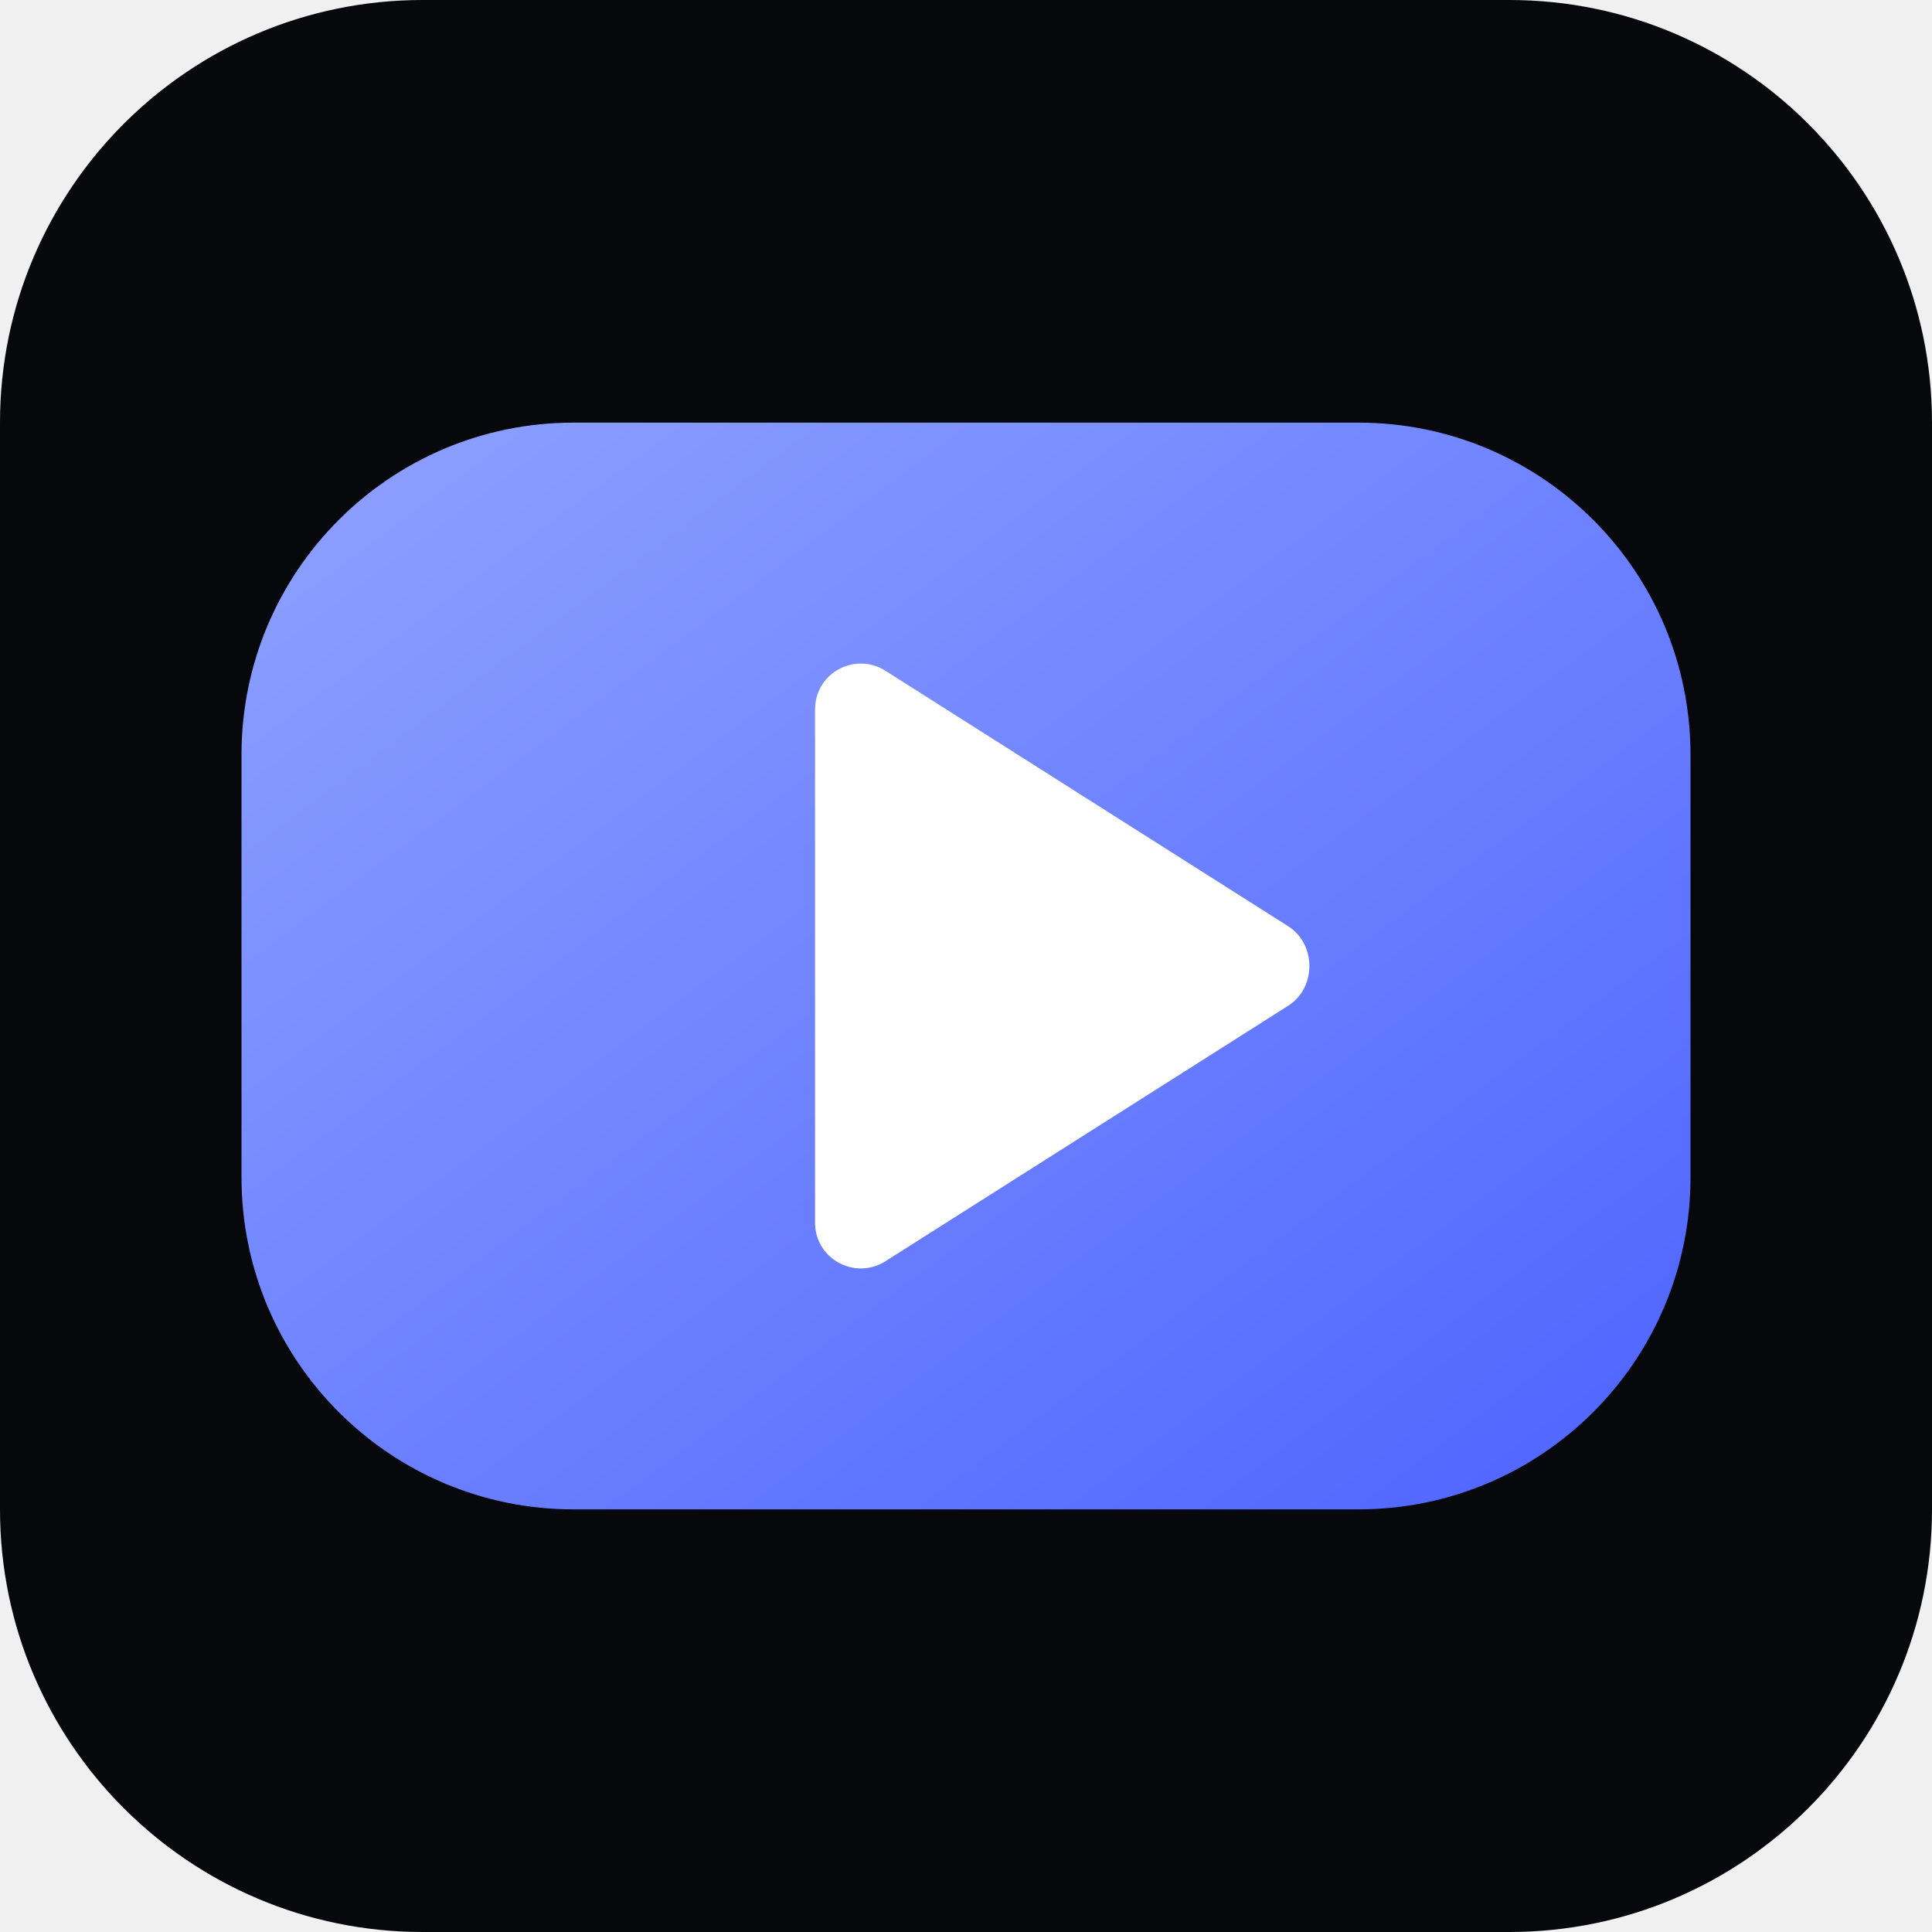
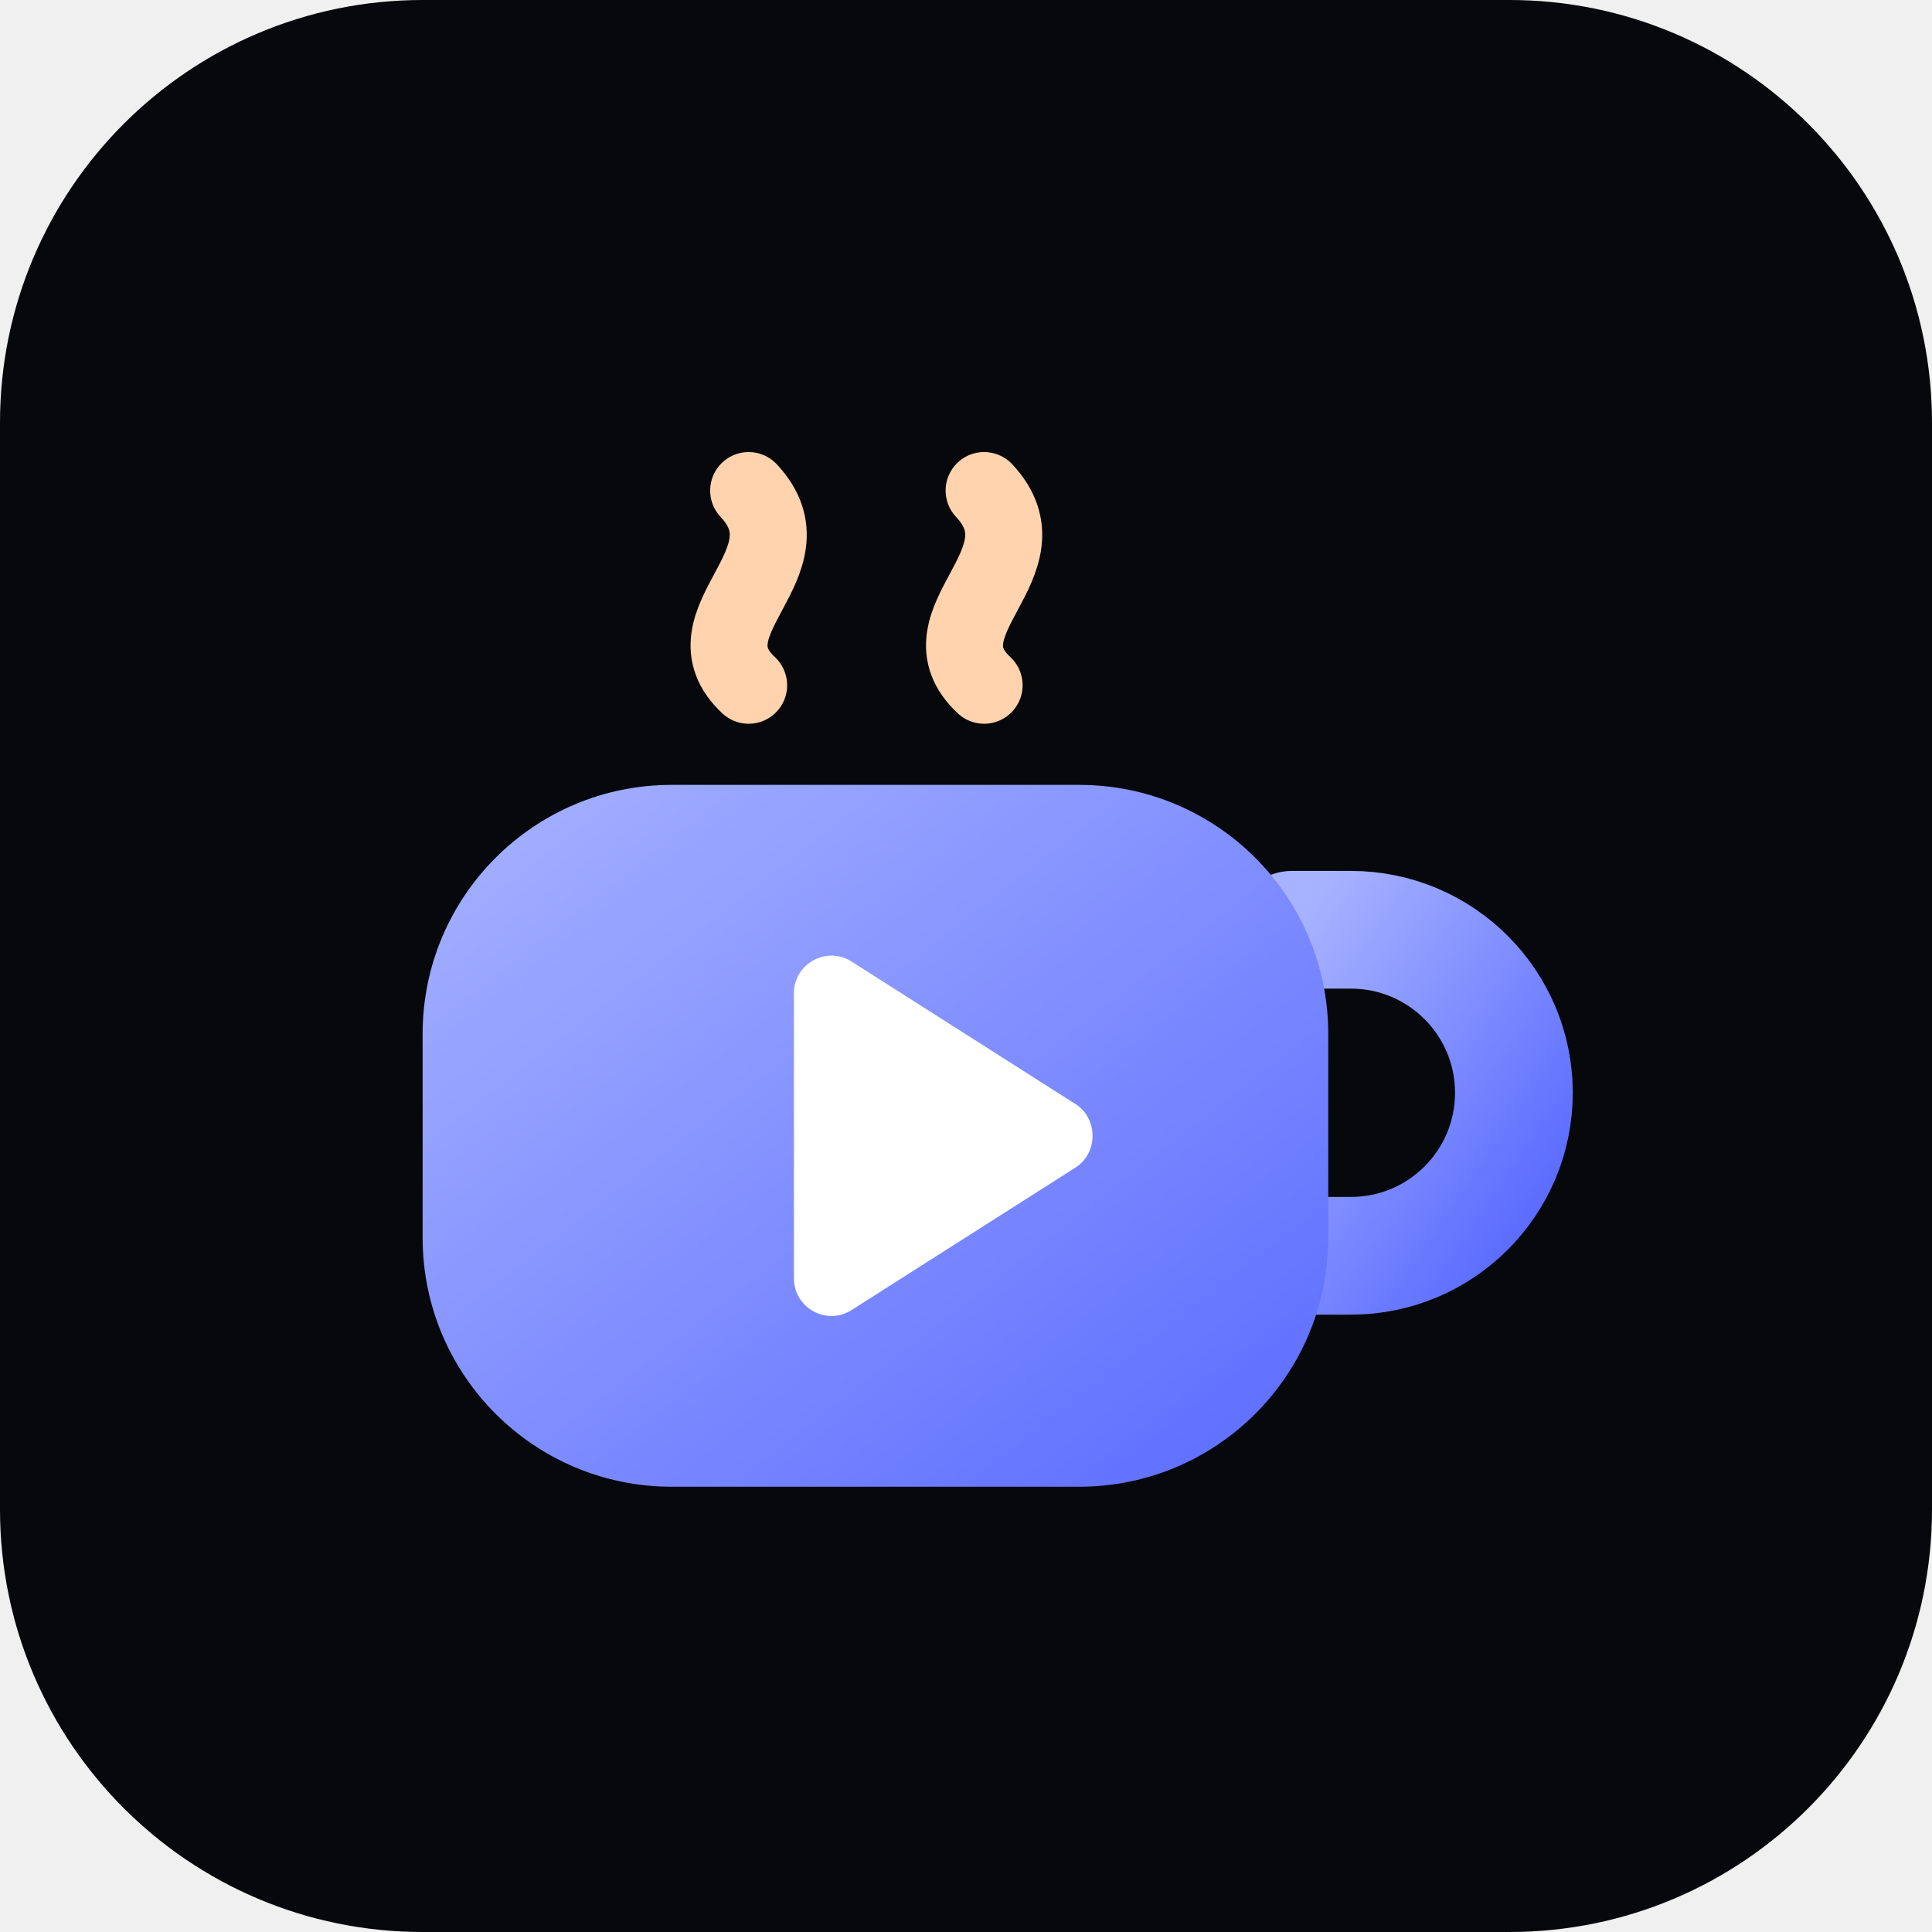
<svg xmlns="http://www.w3.org/2000/svg" viewBox="0 0 64 64">
-   <defs>
-     <linearGradient id="g" x1="0" y1="0" x2="1" y2="1">
-       <stop offset="0" stop-color="#8fa2ff" />
-       <stop offset="1" stop-color="#4d63ff" />
-     </linearGradient>
-   </defs>
  <rect width="64" height="64" rx="14" fill="#07080c" />
-   <rect x="8" y="14" width="48" height="36" rx="11" fill="url(#g)" />
-   <path d="M27 23.5v17c0 1.2 1.3 1.9 2.3 1.3l13.4-8.5c.9-.6.9-2 0-2.6l-13.4-8.5c-1-.6-2.3.1-2.3 1.3Z" fill="#fff" />
+   <svg x="8" y="8" width="48" height="48" viewBox="0 0 32 32">
+     <defs>
+       <linearGradient id="ls-mug" x1="0" y1="0" x2="1" y2="1">
+         <stop offset="0" stop-color="#a7b3ff" />
+         <stop offset="1" stop-color="#5a6bff" />
+       </linearGradient>
+     </defs>
+     <g stroke="#ffd3ad" stroke-width="1.7" stroke-linecap="round" fill="none">
+       <path d="M11.2 9.8c-1.5-1.4 1.5-2.7 0-4.3" />
+       <path d="M16.4 9.8c-1.5-1.4 1.5-2.7 0-4.3" />
+     </g>
+     <path d="M23.2 15.2h1.3a3.6 3.6 0 0 1 0 7.2h-1.3" stroke="url(#ls-mug)" stroke-width="2.6" stroke-linecap="round" fill="none" />
+     <rect x="4" y="12" width="20" height="15.5" rx="5.5" fill="url(#ls-mug)" />
+     <path d="M12.2 16.6v6.3c0 .65.72 1.05 1.27.7l4.95-3.15c.5-.32.5-1.08 0-1.4l-4.95-3.15c-.55-.35-1.27.05-1.27.7Z" fill="#fff" />
+   </svg>
</svg>
